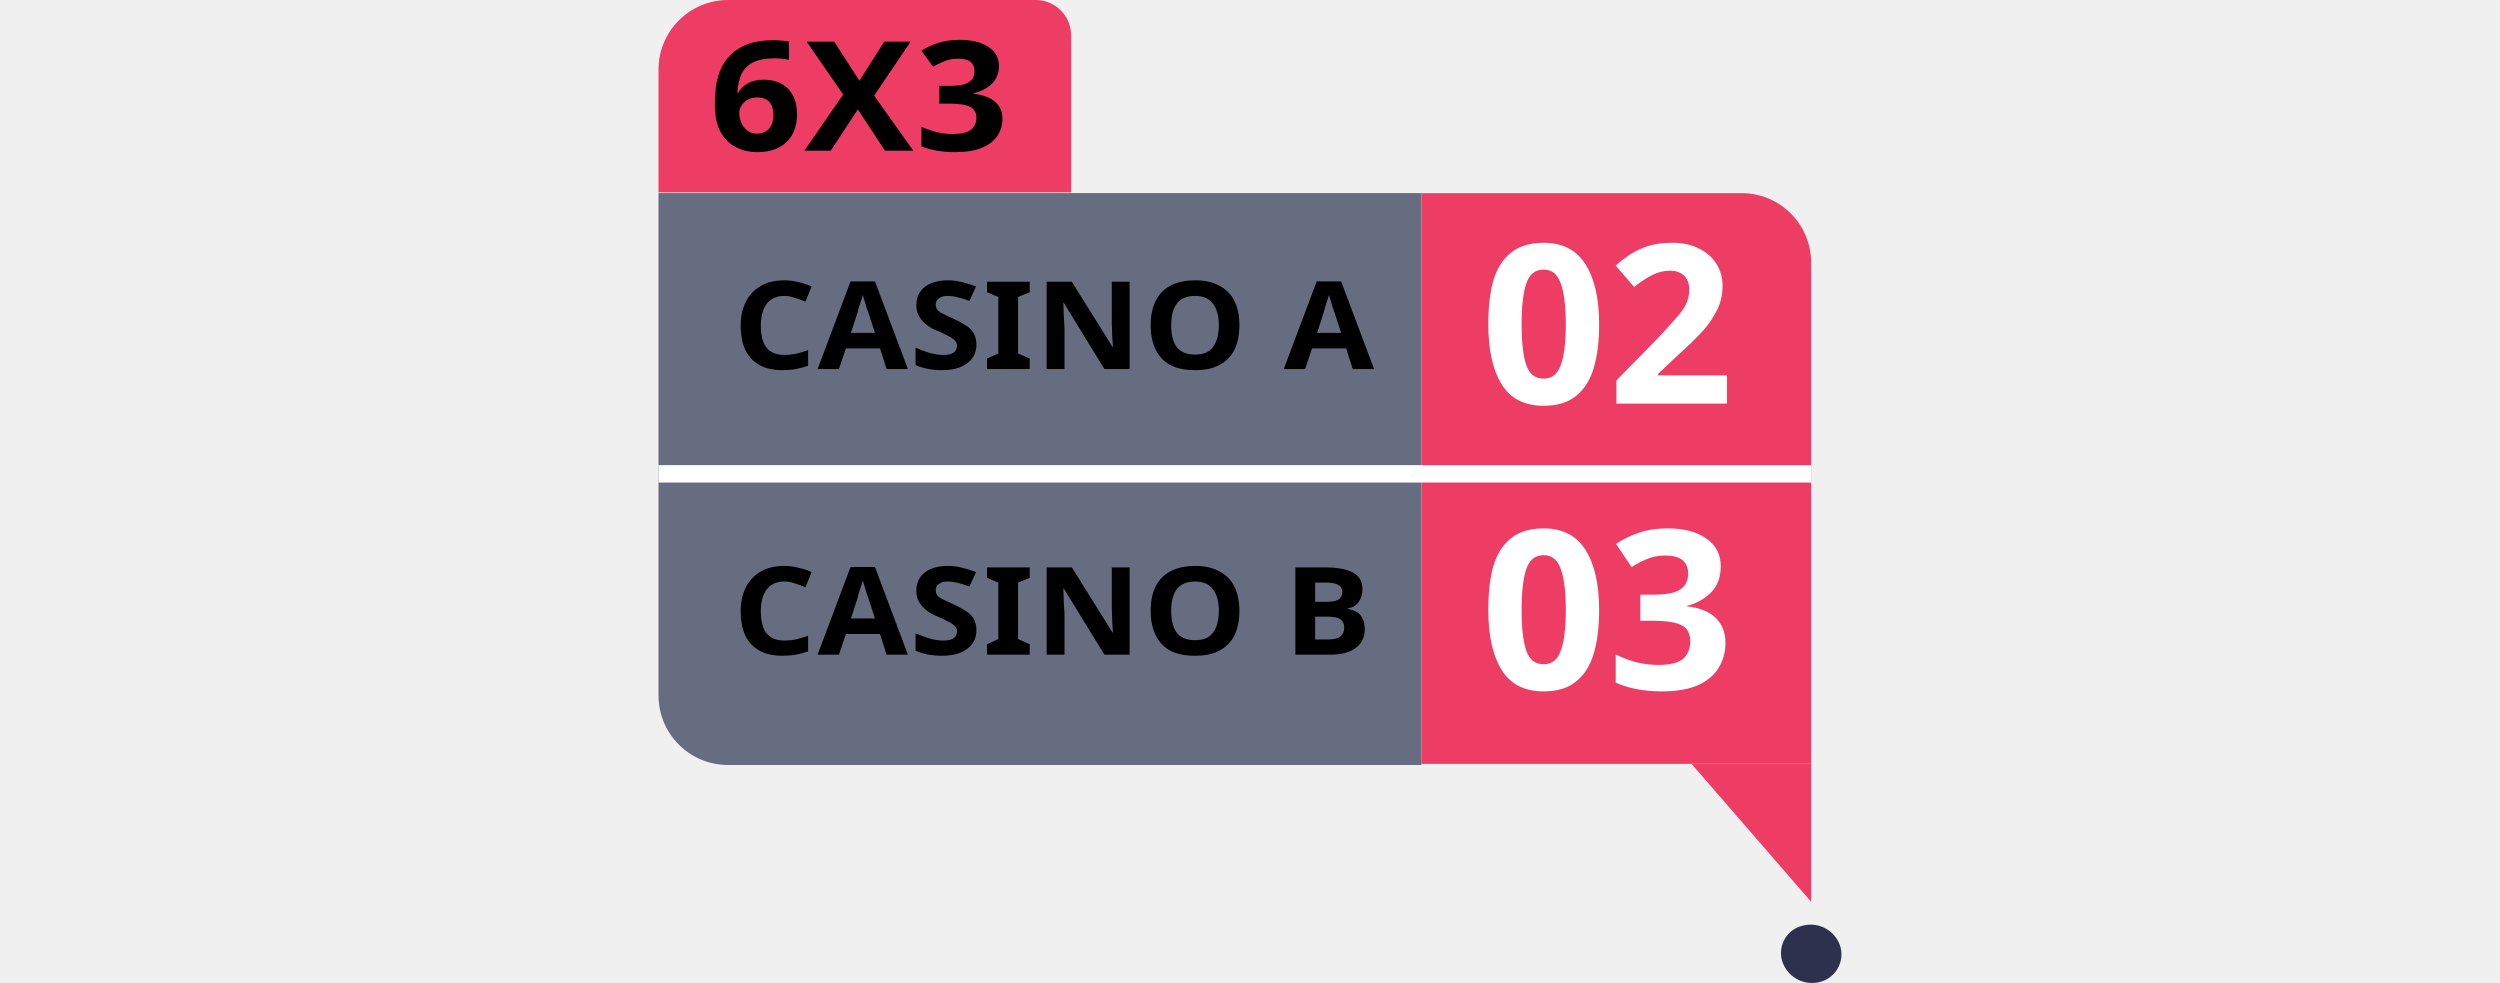
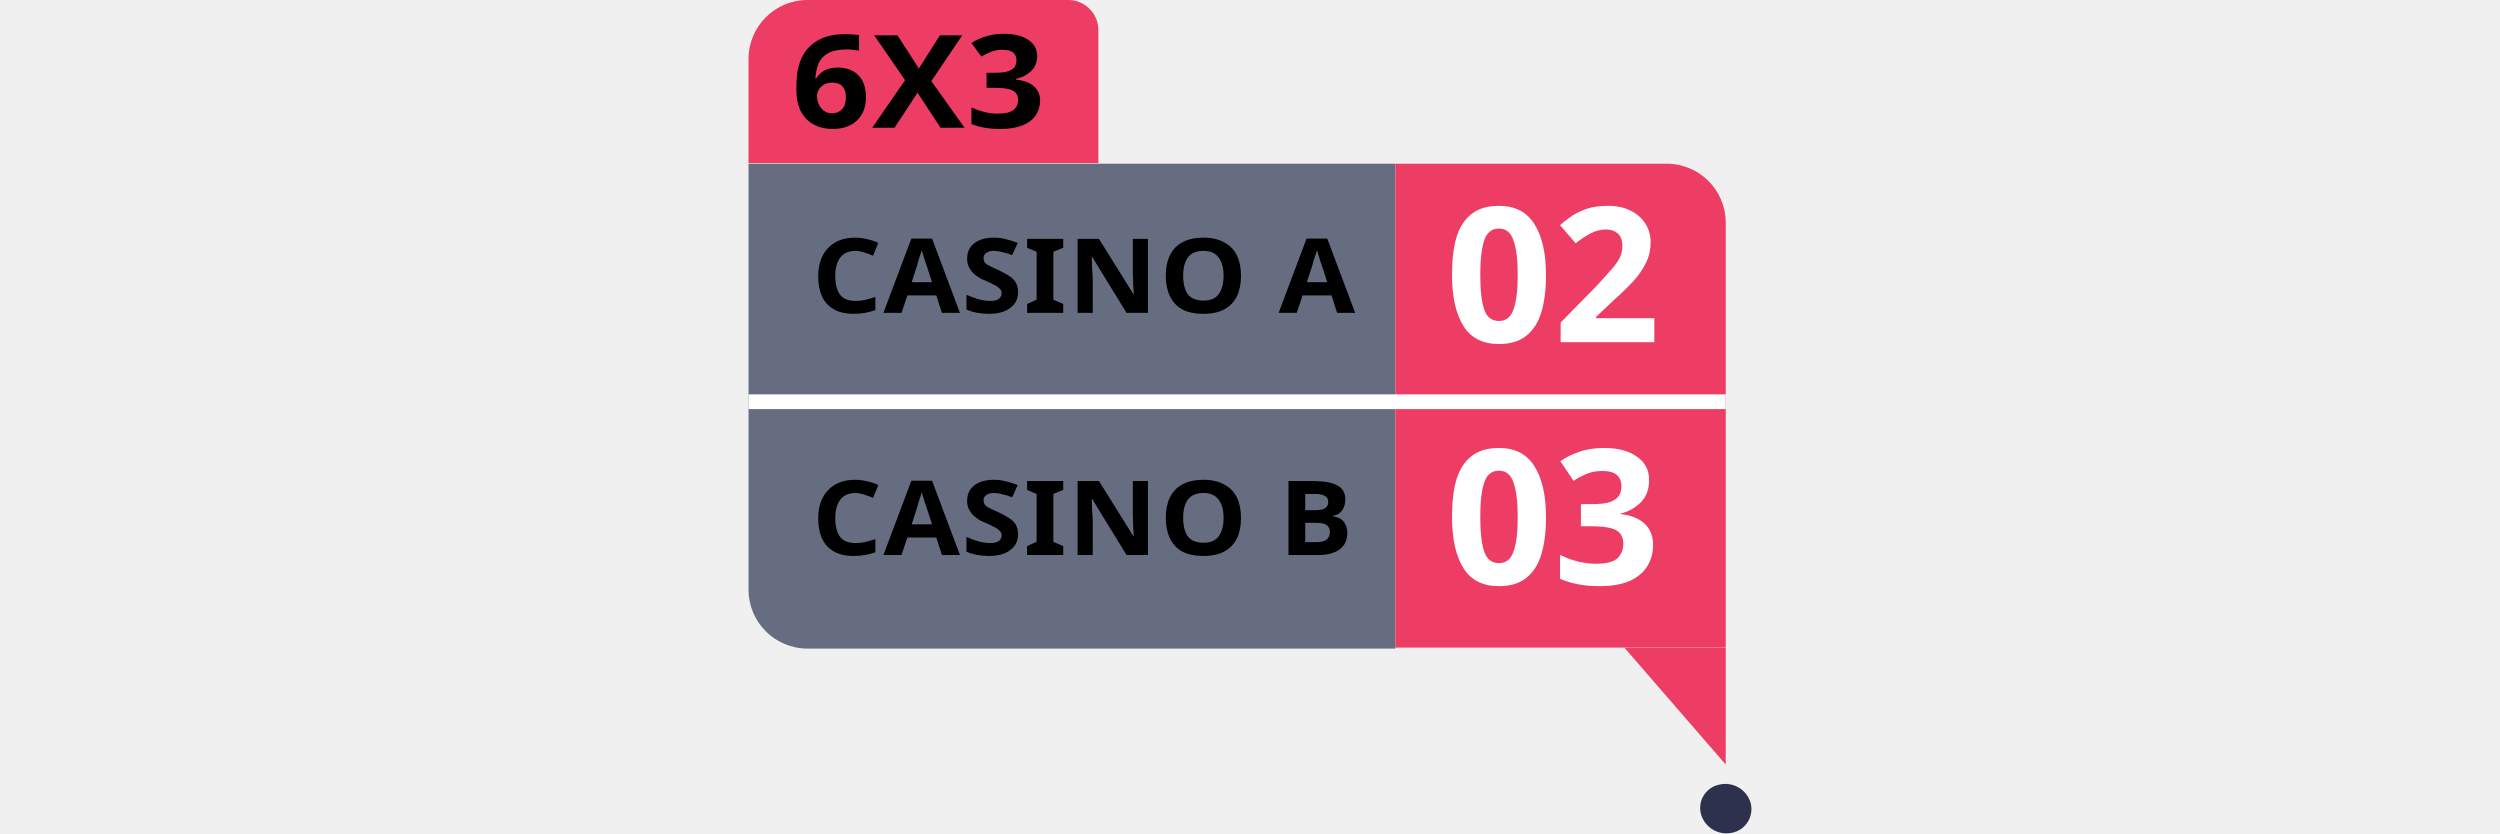
- <svg xmlns="http://www.w3.org/2000/svg" id="Layer_1" data-name="Layer 1" width="243.725" height="95.826" viewBox="0 0 51.03 42.4">
+ <svg xmlns="http://www.w3.org/2000/svg" id="Layer_1" data-name="Layer 1" width="180" height="60" viewBox="0 0 51.03 42.4">
  <defs>
    <style>.cls-1{fill:#676d80;}.cls-2{font-size:5.28px;letter-spacing:0.01em;}.cls-2,.cls-4,.cls-5{font-family:ProximaNova-Bold, Proxima Nova;font-weight:700;}.cls-3{fill:#ee3d64;}.cls-4{font-size:9.58px;fill:#fff;}.cls-5{font-size:6.6px;letter-spacing:0.01em;}.cls-6{fill:#2d314e;}.cls-7{fill:none;stroke:#fff;stroke-miterlimit:10;stroke-width:0.75px;}</style>
  </defs>
  <path class="cls-1" d="M0,20.64H32.91a0,0,0,0,1,0,0V33a0,0,0,0,1,0,0H3a3,3,0,0,1-3-3V20.64A0,0,0,0,1,0,20.64Z" />
  <text class="cls-2" transform="translate(3.21 28.24) scale(1.07 1)">CASINO B</text>
  <rect class="cls-3" x="32.91" y="20.64" width="16.81" height="12.31" />
  <text class="cls-4" transform="translate(35.45 29.73)">03</text>
  <rect class="cls-1" y="8.33" width="32.91" height="12.31" />
  <text class="cls-2" transform="translate(3.21 15.92) scale(1.07 1)">CASINO A</text>
  <path class="cls-3" d="M32.91,8.33H46.72a3,3,0,0,1,3,3v9.31a0,0,0,0,1,0,0H32.91a0,0,0,0,1,0,0V8.33A0,0,0,0,1,32.91,8.33Z" />
  <text class="cls-4" transform="translate(35.45 17.41)">02</text>
  <path class="cls-3" d="M3,0H16.27A1.53,1.53,0,0,1,17.8,1.53V8.3a0,0,0,0,1,0,0H0a0,0,0,0,1,0,0V3A3,3,0,0,1,3,0Z" />
  <text class="cls-5" transform="translate(2.18 6.5) scale(1.07 1)">6X3</text>
  <polygon class="cls-3" points="49.72 38.9 49.72 32.96 44.57 32.96 49.72 38.9" />
  <path class="cls-6" d="M48.46,41.42a1.21,1.21,0,0,1,.94-1.5,1.34,1.34,0,0,1,1.59.94,1.23,1.23,0,0,1-.94,1.51,1.35,1.35,0,0,1-1.59-.95" />
  <line class="cls-7" y1="20.44" x2="49.72" y2="20.44" />
</svg>
